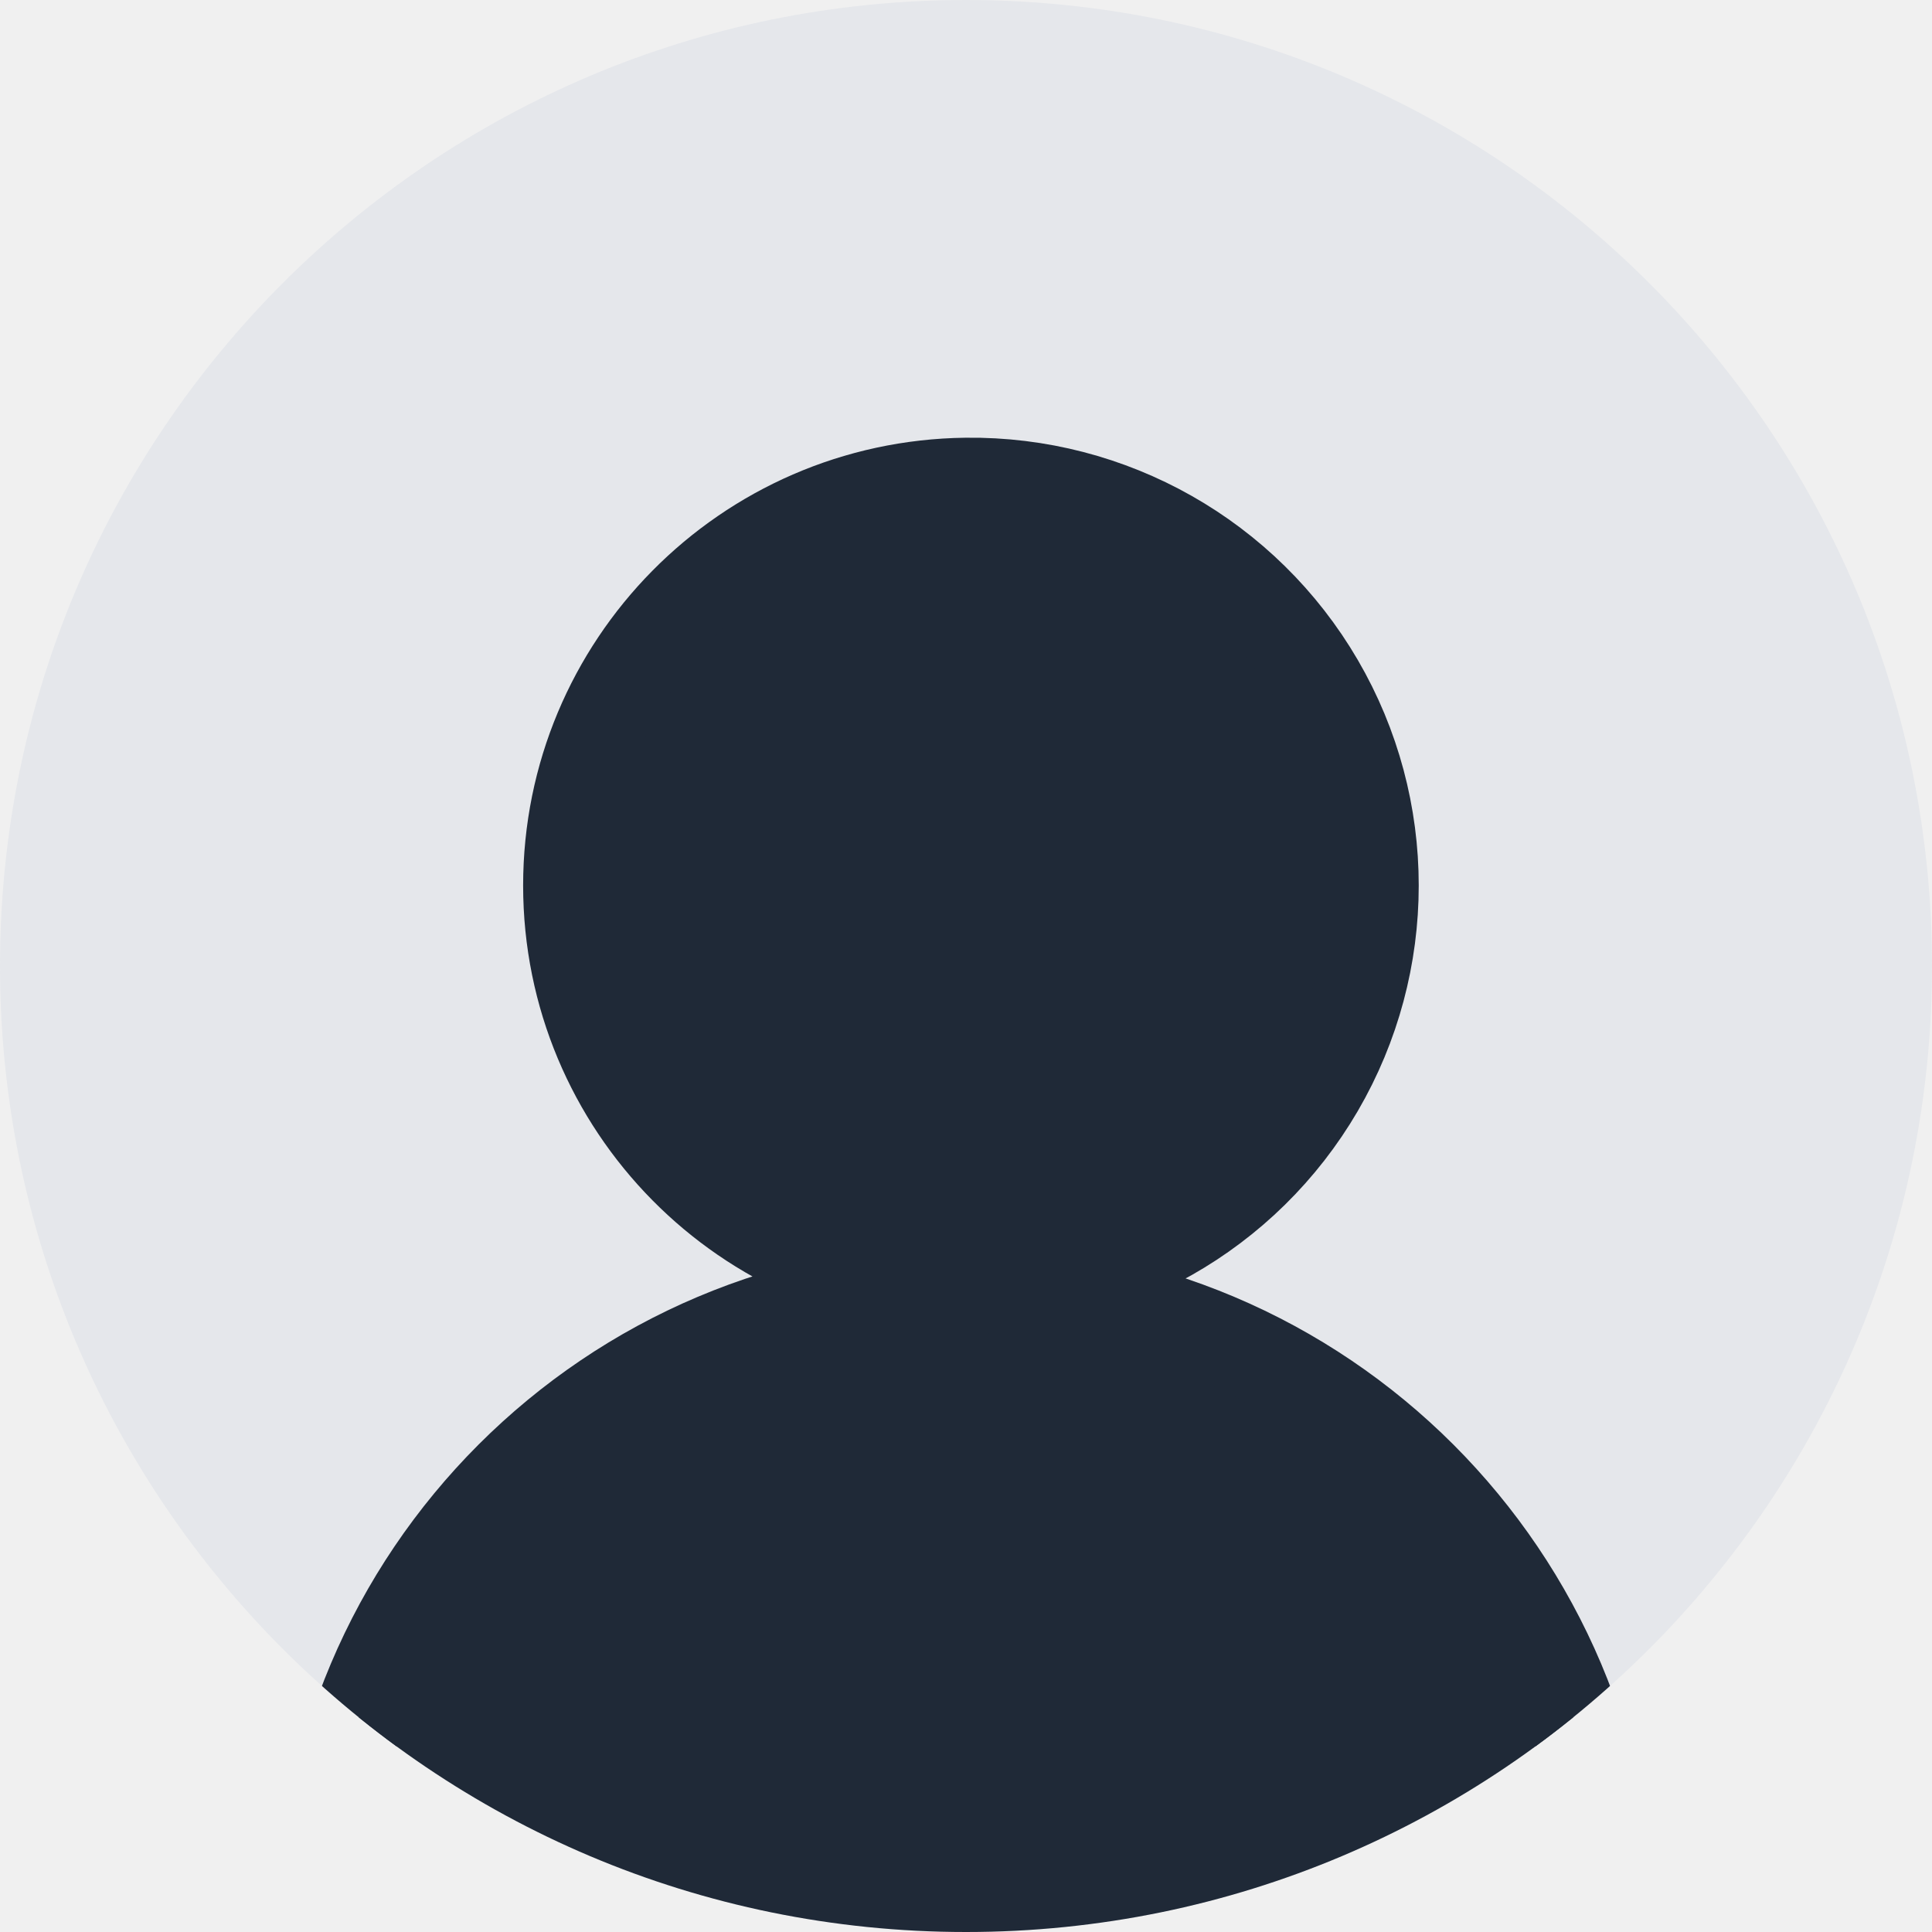
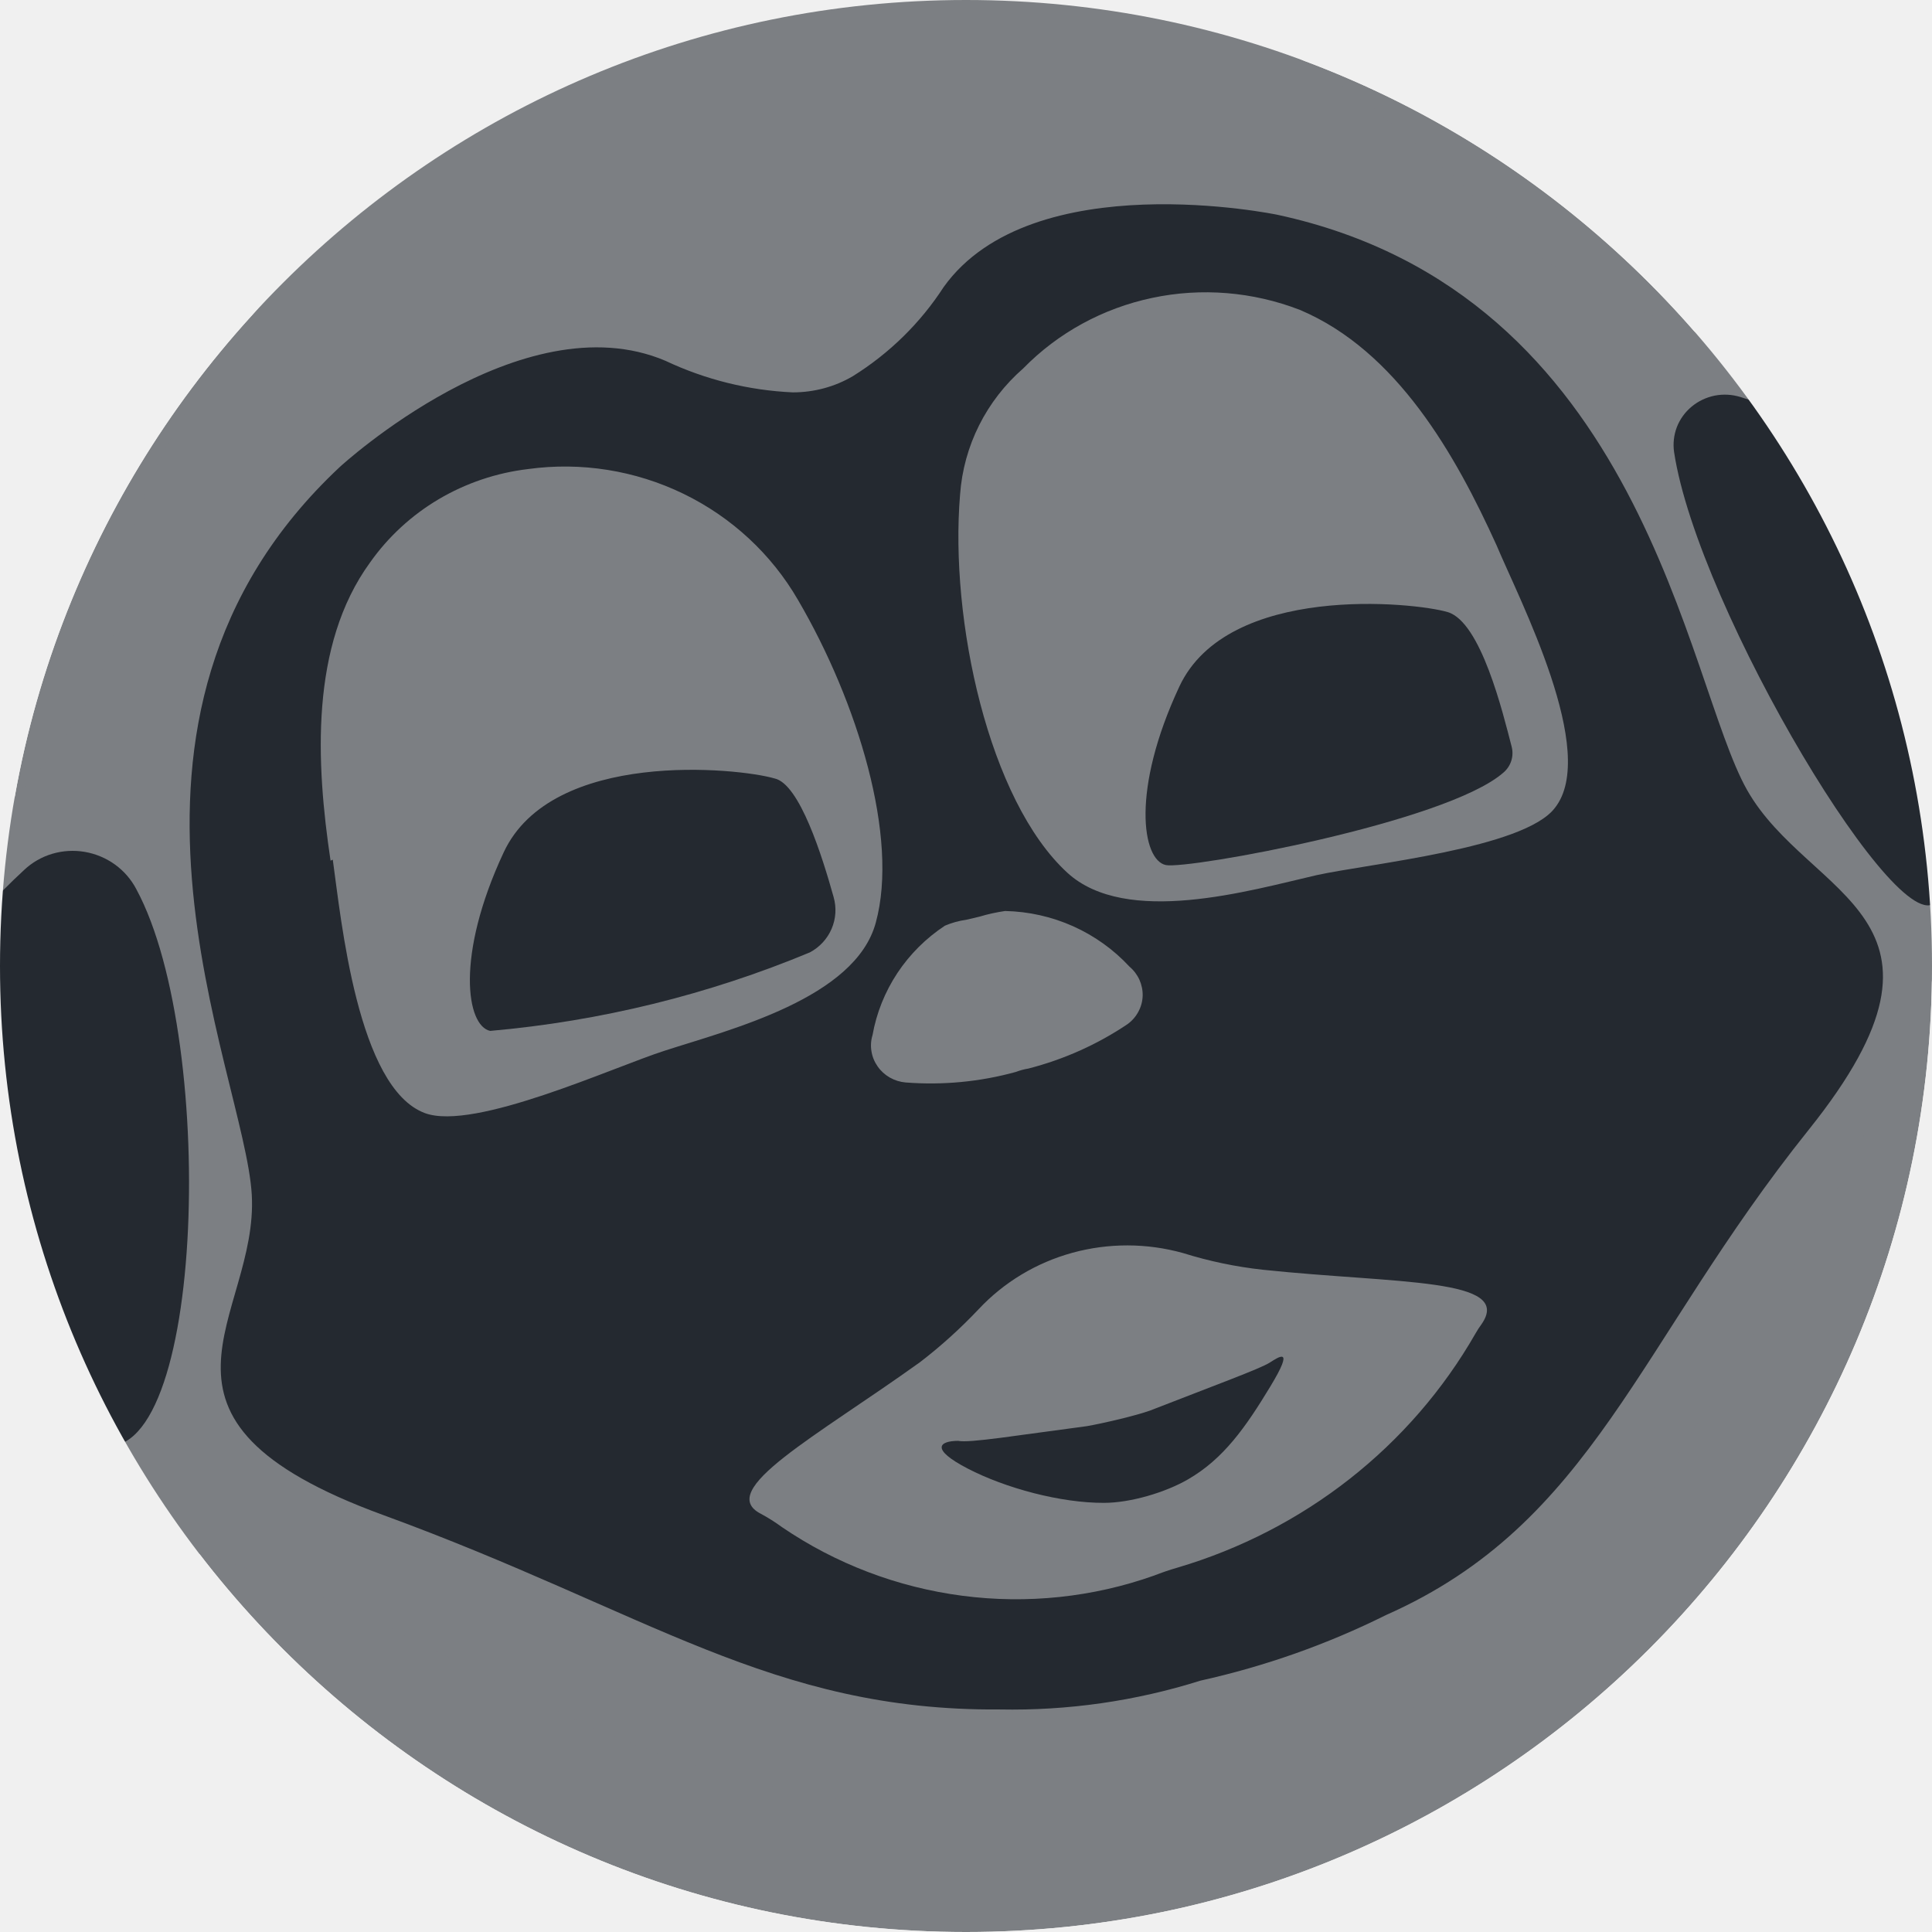
- <svg xmlns="http://www.w3.org/2000/svg" width="32" height="32" fill="none">
-   <g clip-path="url(#a)">
-     <rect width="32" height="32" rx="16" fill="#E5E7EB" />
-     <path d="M16 21.333A6.667 6.667 0 1 0 16 8a6.667 6.667 0 0 0 0 13.333Z" fill="#1F2937" />
-     <path d="M26.667 32a10.667 10.667 0 1 0-21.334 0" fill="#1F2937" />
-     <path d="M16 21.333A6.667 6.667 0 1 0 16 8a6.667 6.667 0 0 0 0 13.333Zm0 0A10.667 10.667 0 0 1 26.667 32M16 21.333A10.666 10.666 0 0 0 5.333 32" stroke="#1F2937" stroke-width="1.5" stroke-linecap="round" stroke-linejoin="round" />
+ <svg xmlns="http://www.w3.org/2000/svg" width="32" height="32" viewBox="0 0 32 32" fill="none">
+   <g clip-path="url(#clip0_1_802)">
+     <mask id="mask0_1_802" style="mask-type:luminance" maskUnits="userSpaceOnUse" x="0" y="0" width="32" height="32">
+       <path d="M32 16C32 7.163 24.837 0 16 0C7.163 0 0 7.163 0 16C0 24.837 7.163 32 16 32C24.837 32 32 24.837 32 16Z" fill="white" />
+     </mask>
+     <g mask="url(#mask0_1_802)">
+       <path d="M32 16C32 7.163 24.837 0 16 0C7.163 0 0 7.163 0 16C0 24.837 7.163 32 16 32C24.837 32 32 24.837 32 16Z" fill="#7C7F83" />
+       <path d="M-2.895 16.582C-2.483 15.63 -1.657 14.786 -0.798 14.12C0.509 13.106 1.654 11.795 1.961 10.17C2.043 9.736 2.118 9.322 2.173 8.984C2.395 7.622 4.993 1.67 13.385 -0.006C20.157 -1.359 22.783 1.762 25.208 3.983C26.294 4.978 27.75 5.365 29.134 5.87C31.595 6.767 33.371 8.553 33.743 10.416C34.149 12.448 33.234 14.502 32.287 15.807C31.992 16.213 31.748 16.655 31.579 17.127C30.729 19.499 28.823 22.525 28.135 23.556C27.375 24.696 24.872 28.653 19.806 29.665C14.106 30.804 10.073 28.802 8.248 27.857C5.494 26.432 4.069 25.893 2.518 25.544C0.966 25.196 0.998 25.354 -1.092 23.96C-3.181 22.566 -3.909 18.925 -2.895 16.582Z" fill="#7C7F83" />
+       <path d="M27.728 7.487C27.708 7.348 27.724 7.206 27.774 7.074C27.825 6.943 27.909 6.826 28.019 6.735C28.128 6.644 28.259 6.582 28.4 6.553C28.541 6.525 28.687 6.533 28.825 6.575C30.149 6.985 32.522 7.957 32.84 9.815C33.237 11.545 32.97 13.354 32.092 14.898C31.558 15.812 28.119 10.086 27.728 7.487Z" fill="#242930" />
+       <path d="M2.258 14.728C2.174 14.567 2.053 14.427 1.905 14.32C1.757 14.213 1.585 14.141 1.405 14.11C1.224 14.079 1.039 14.09 0.864 14.142C0.689 14.194 0.53 14.286 0.399 14.41C-0.513 15.254 -2.033 16.932 -1.909 18.687C-1.921 19.786 -1.601 20.867 -0.988 21.795C-0.376 22.723 0.502 23.454 1.532 23.898C3.384 24.671 3.629 17.261 2.258 14.728Z" fill="#242930" />
+       <path d="M19.31 14.328C18.917 14.246 18.732 13.086 19.534 11.371C20.336 9.656 23.426 9.974 23.978 10.138C24.53 10.302 24.893 11.81 25.037 12.364C25.058 12.443 25.056 12.526 25.031 12.603C25.006 12.681 24.959 12.749 24.896 12.801C23.945 13.626 19.671 14.403 19.31 14.328Z" fill="#242930" />
+       <path d="M12.827 12.893C13.244 12.98 13.62 14.188 13.807 14.857C13.857 15.032 13.846 15.217 13.774 15.384C13.703 15.55 13.576 15.688 13.415 15.774C11.732 16.475 9.945 16.914 8.119 17.075C7.726 16.992 7.541 15.832 8.343 14.117C9.144 12.402 12.227 12.718 12.827 12.893Z" fill="#242930" />
+       <path d="M5.631 7.732C5.631 7.732 8.637 4.963 11.022 5.976C11.683 6.288 12.401 6.466 13.132 6.499C13.482 6.499 13.826 6.407 14.125 6.231C14.732 5.853 15.246 5.348 15.631 4.753C17.096 2.71 21.156 3.557 21.156 3.557C27.23 4.866 27.916 11.287 28.939 13.088C29.961 14.889 32.801 15.163 29.959 18.711C27.117 22.259 26.397 25.227 22.955 26.751C21.981 27.236 20.949 27.6 19.882 27.837V27.837C18.81 28.175 17.687 28.336 16.558 28.314C12.776 28.342 10.733 26.697 6.345 25.093C1.957 23.49 4.289 21.824 4.17 19.786C4.051 17.748 1.158 11.914 5.631 7.732ZM24.787 9.03C24.11 7.538 23.139 5.813 21.531 5.133C20.751 4.831 19.899 4.761 19.084 4.934C18.268 5.106 17.525 5.512 16.949 6.101C16.336 6.635 15.96 7.384 15.902 8.19C15.727 10.273 16.377 13.257 17.676 14.453C18.652 15.352 20.704 14.749 21.804 14.496C22.681 14.303 25.246 14.052 25.754 13.381C26.482 12.461 25.167 9.936 24.787 9.03ZM12.604 25.074C12.725 25.139 12.841 25.213 12.952 25.294C13.842 25.901 14.867 26.291 15.94 26.431C17.012 26.571 18.101 26.456 19.114 26.097C19.241 26.047 19.37 26.003 19.502 25.965C21.601 25.345 23.369 23.956 24.44 22.085C24.47 22.033 24.502 21.982 24.538 21.934C25.076 21.162 23.137 21.265 20.917 21.031C20.468 20.982 20.024 20.889 19.593 20.754C18.993 20.587 18.36 20.586 17.762 20.75C17.165 20.914 16.627 21.238 16.209 21.685C15.909 22.002 15.585 22.296 15.238 22.562C13.515 23.799 11.839 24.685 12.604 25.074V25.074ZM14.452 17.144C14.425 17.231 14.419 17.322 14.434 17.412C14.448 17.502 14.483 17.587 14.536 17.663C14.588 17.738 14.657 17.801 14.737 17.847C14.818 17.893 14.907 17.921 14.999 17.929C15.616 17.977 16.235 17.918 16.828 17.754C16.894 17.729 16.962 17.71 17.032 17.699C17.62 17.548 18.177 17.299 18.677 16.962C18.751 16.908 18.812 16.838 18.855 16.757C18.899 16.676 18.923 16.587 18.926 16.496C18.929 16.404 18.91 16.313 18.873 16.229C18.835 16.145 18.779 16.071 18.708 16.011C18.446 15.728 18.128 15.5 17.773 15.341C17.419 15.183 17.036 15.097 16.647 15.089C16.505 15.11 16.364 15.14 16.226 15.182L16.006 15.234C15.883 15.251 15.764 15.284 15.651 15.332C15.337 15.539 15.069 15.806 14.863 16.117C14.657 16.429 14.517 16.778 14.452 17.144ZM5.512 14.239C5.65 15.225 5.92 18.023 7.039 18.437C7.856 18.738 10.163 17.673 11.015 17.401C12.093 17.052 14.168 16.536 14.506 15.281C14.892 13.872 14.205 11.625 13.218 9.938C12.779 9.179 12.117 8.565 11.319 8.178C10.521 7.791 9.624 7.648 8.747 7.769C8.222 7.831 7.718 8.002 7.267 8.268C6.816 8.535 6.428 8.893 6.129 9.317C5.131 10.689 5.234 12.642 5.475 14.255L5.512 14.239Z" fill="#242930" />
+       <path d="M15.87 23.865C16.055 23.904 16.826 23.776 18.006 23.621C18.257 23.577 18.819 23.448 19.057 23.36C20.124 22.944 20.877 22.668 21.031 22.569C21.186 22.47 21.448 22.292 21.041 22.964C20.634 23.636 20.268 24.162 19.677 24.503C19.302 24.72 18.723 24.892 18.286 24.892C17.571 24.895 16.656 24.65 16.028 24.324C15.4 23.998 15.56 23.866 15.87 23.865Z" fill="#242930" />
+     </g>
  </g>
  <defs>
-     <clipPath id="a">
-       <rect width="32" height="32" rx="16" fill="#fff" />
+     <clipPath id="clip0_1_802">
+       <rect width="32" height="32" fill="white" />
    </clipPath>
  </defs>
</svg>
